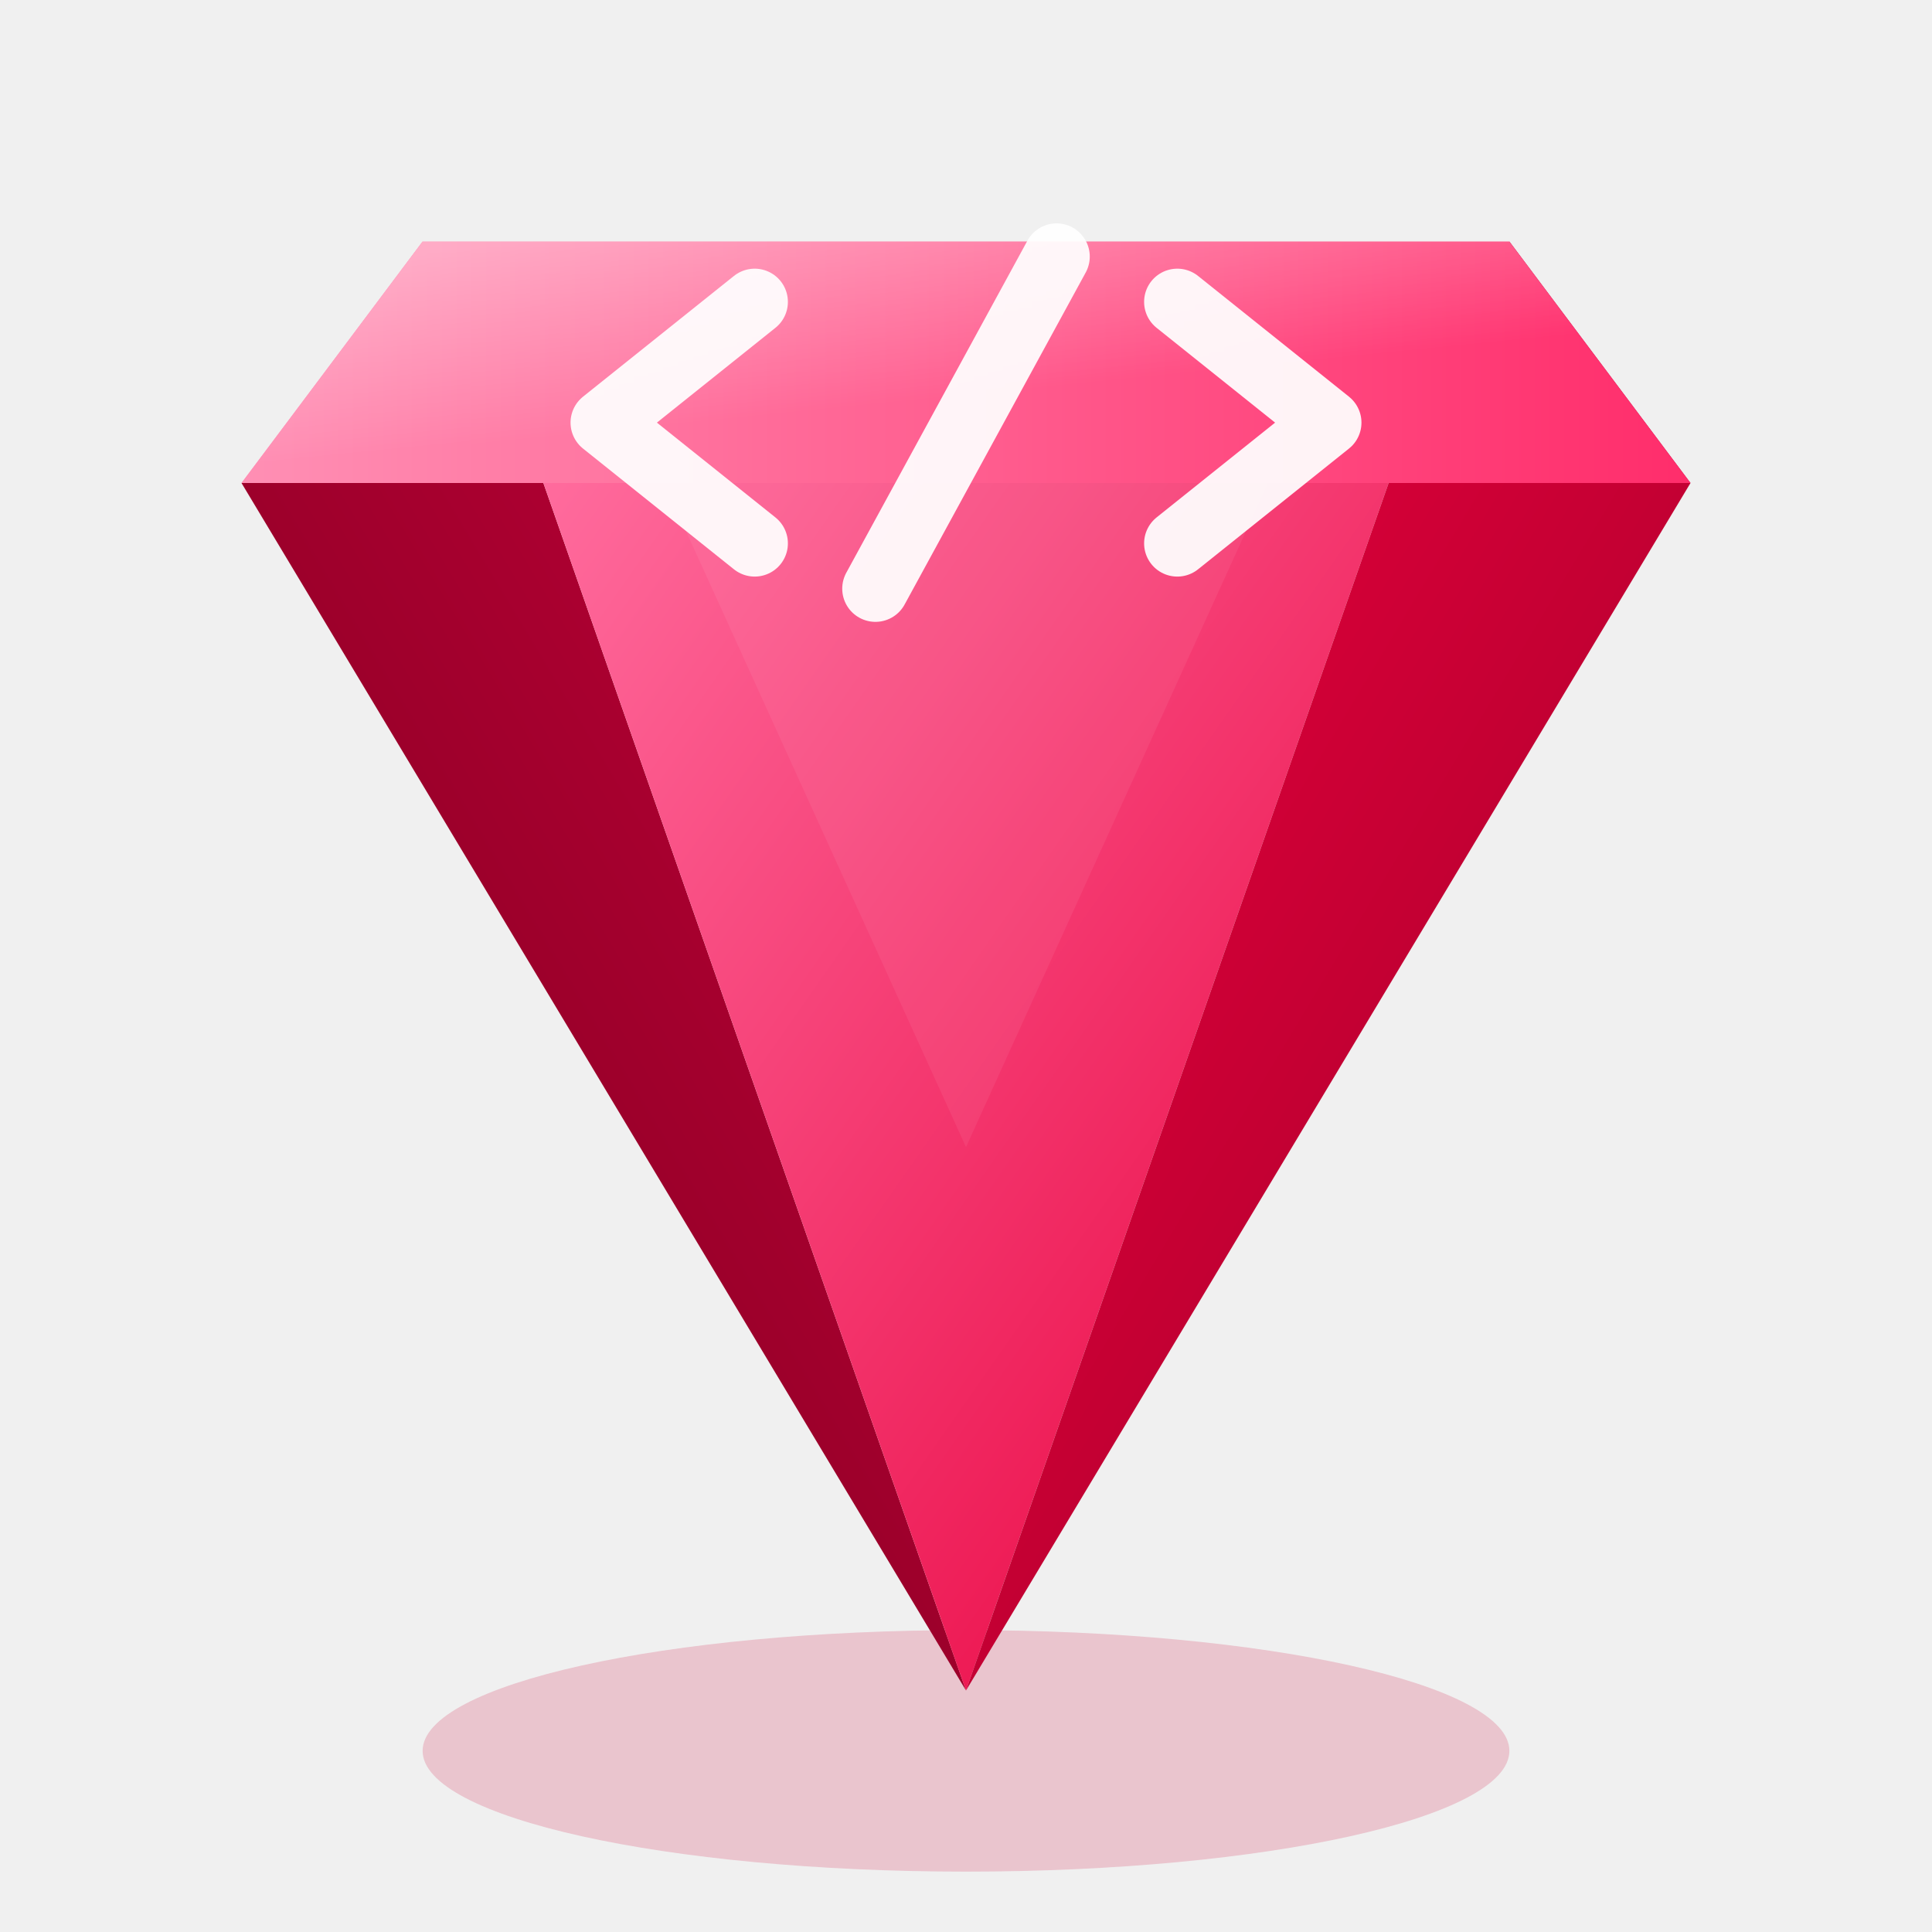
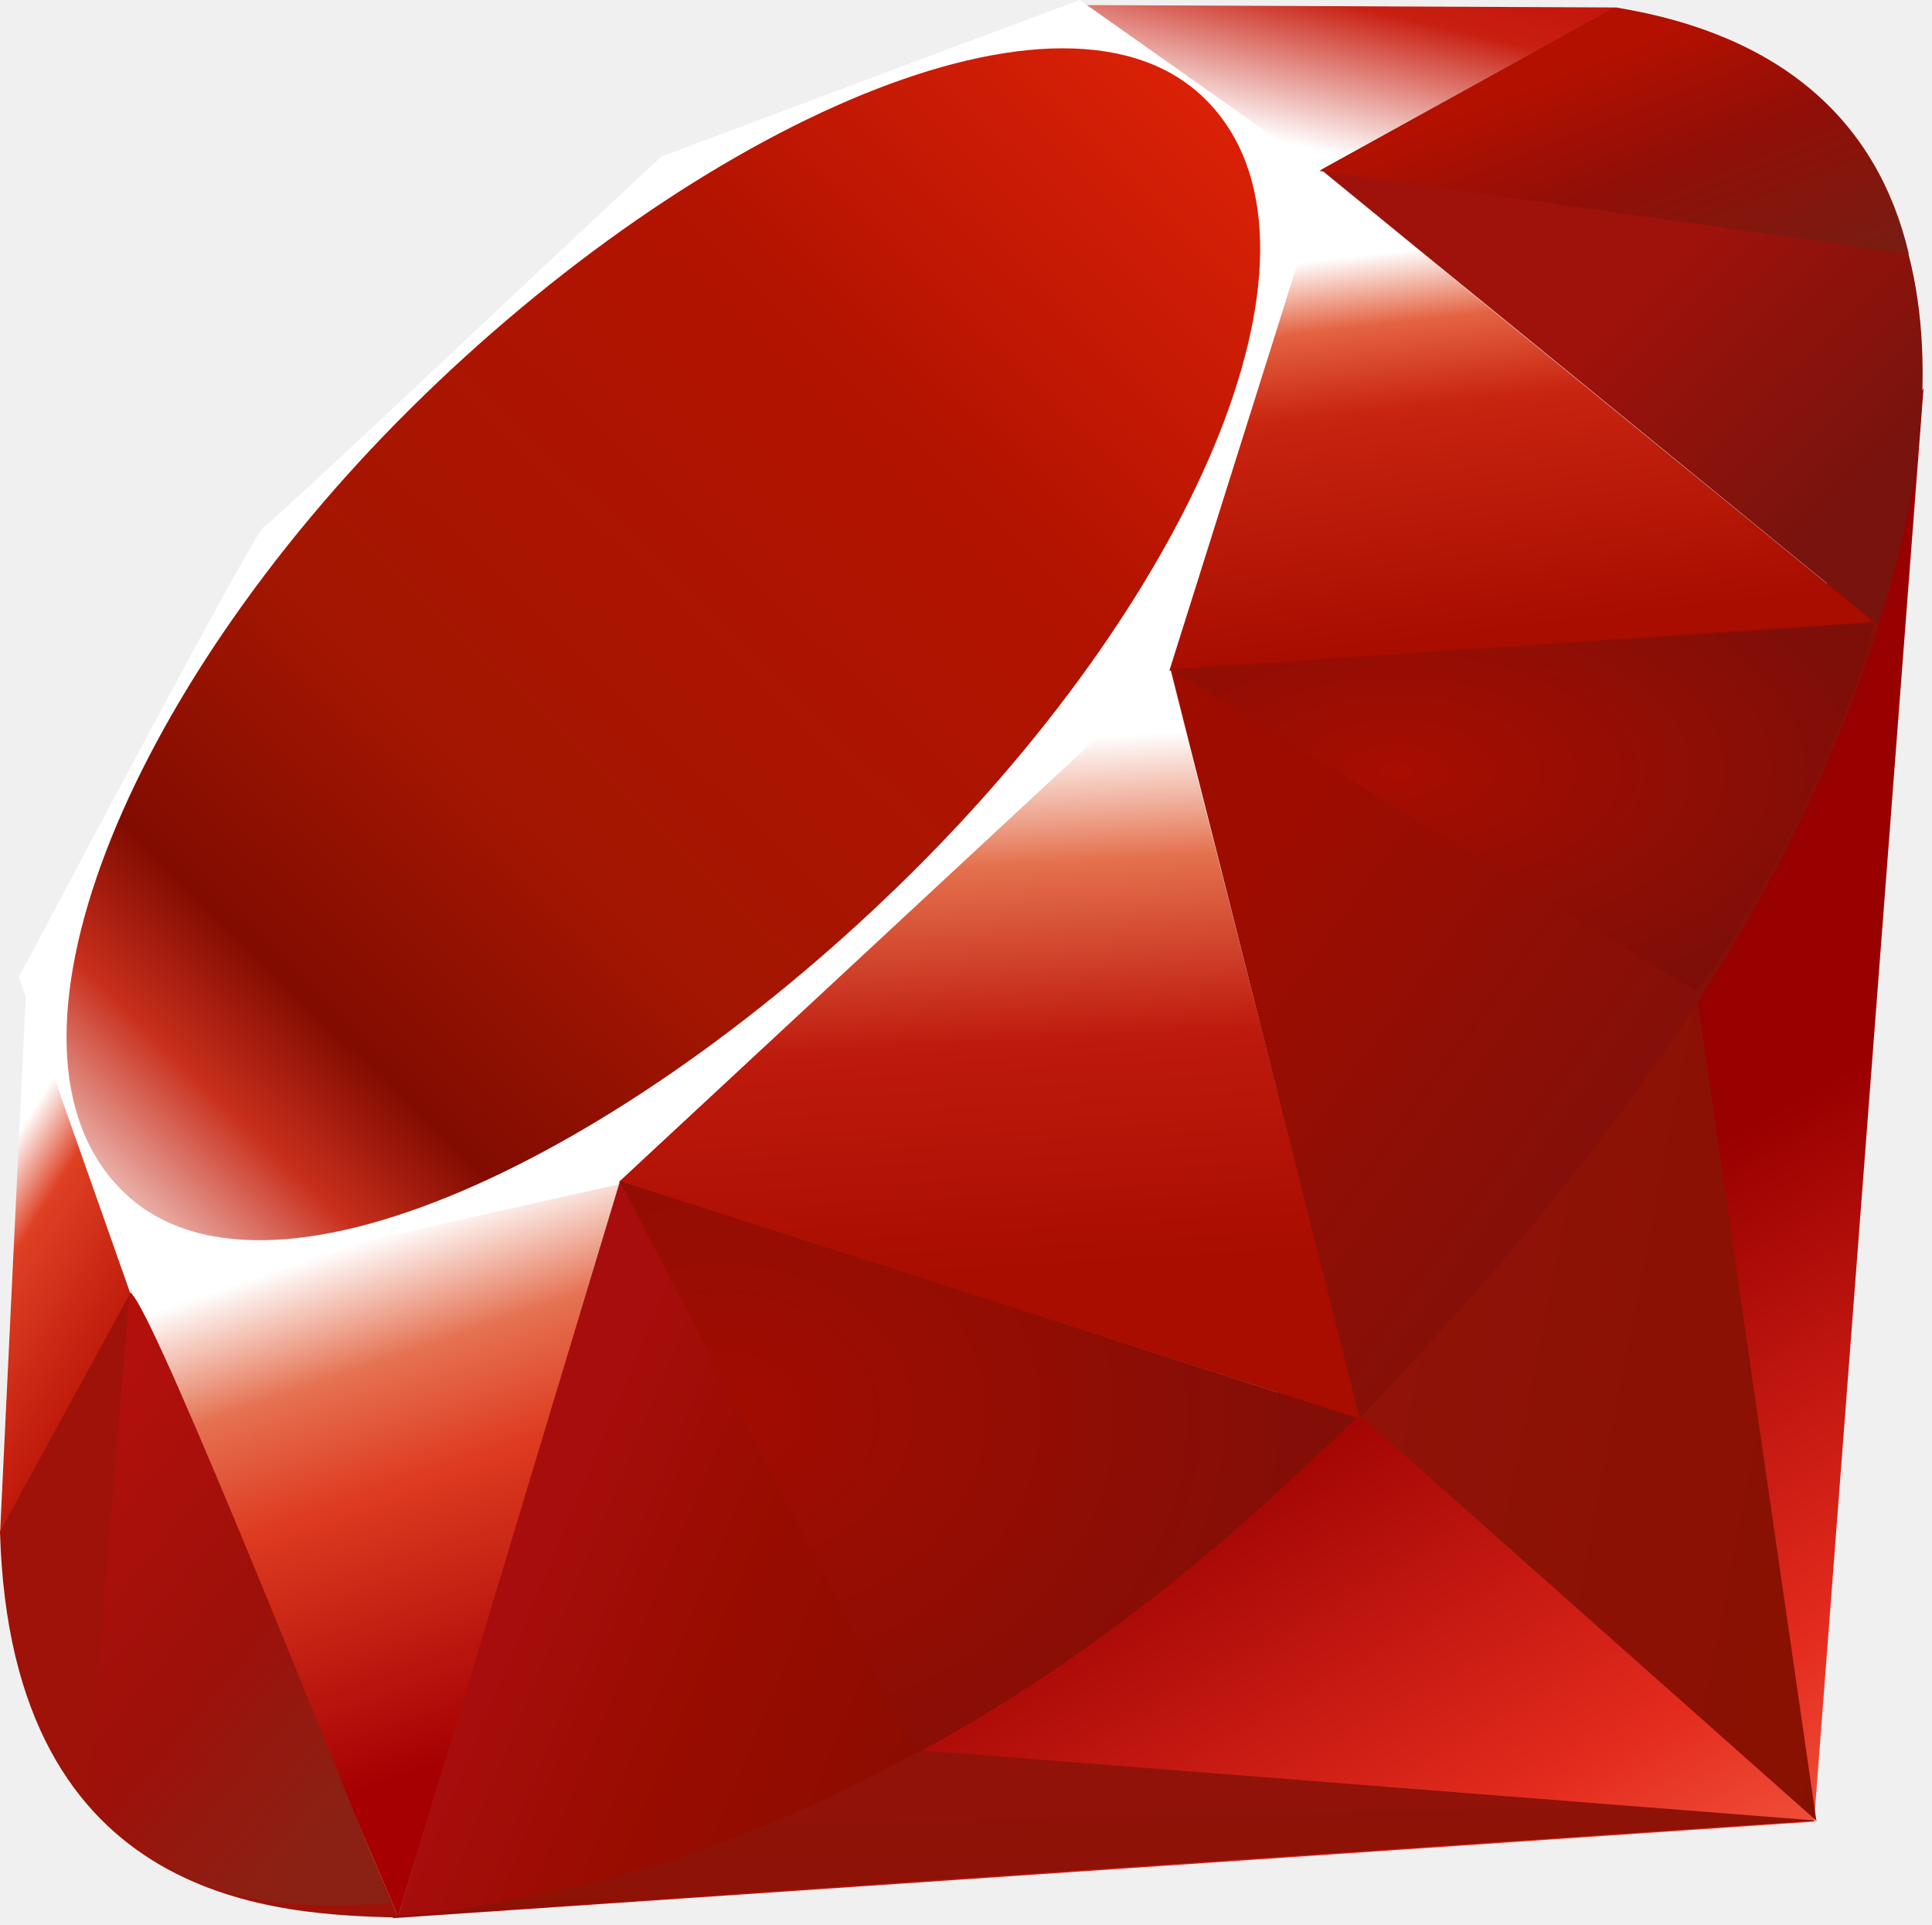
- <svg xmlns="http://www.w3.org/2000/svg" viewBox="0 0 64 64" width="512" height="512">
+ <svg xmlns="http://www.w3.org/2000/svg" width="256px" height="255px" viewBox="0 0 256 255" version="1.1" preserveAspectRatio="xMidYMid">
  <defs>
-     <linearGradient id="g-top" x1="0%" y1="0%" x2="100%" y2="100%">
-       <stop offset="0%" stop-color="#ff6b9d" />
-       <stop offset="100%" stop-color="#e8003d" />
+     <linearGradient x1="84.75%" y1="111.399%" x2="58.254%" y2="64.584%" id="linearGradient-1">
+       <stop stop-color="#FB7655" offset="0%" />
+       <stop stop-color="#FB7655" offset="0%" />
+       <stop stop-color="#E42B1E" offset="41%" />
+       <stop stop-color="#990000" offset="99%" />
+       <stop stop-color="#990000" offset="100%" />
    </linearGradient>
-     <linearGradient id="g-left" x1="100%" y1="0%" x2="0%" y2="100%">
-       <stop offset="0%" stop-color="#c00038" />
-       <stop offset="100%" stop-color="#7a001e" />
+     <linearGradient x1="116.651%" y1="60.89%" x2="1.746%" y2="19.288%" id="linearGradient-2">
+       <stop stop-color="#871101" offset="0%" />
+       <stop stop-color="#871101" offset="0%" />
+       <stop stop-color="#911209" offset="99%" />
+       <stop stop-color="#911209" offset="100%" />
    </linearGradient>
-     <linearGradient id="g-right" x1="0%" y1="0%" x2="100%" y2="100%">
-       <stop offset="0%" stop-color="#e8003d" />
-       <stop offset="100%" stop-color="#9e0028" />
+     <linearGradient x1="75.774%" y1="219.327%" x2="38.978%" y2="7.829%" id="linearGradient-3">
+       <stop stop-color="#871101" offset="0%" />
+       <stop stop-color="#871101" offset="0%" />
+       <stop stop-color="#911209" offset="99%" />
+       <stop stop-color="#911209" offset="100%" />
    </linearGradient>
-     <linearGradient id="g-bevel" x1="0%" y1="0%" x2="100%" y2="0%">
-       <stop offset="0%" stop-color="#ff8fb4" />
-       <stop offset="100%" stop-color="#ff2d6b" />
+     <linearGradient x1="50.012%" y1="7.234%" x2="66.483%" y2="79.135%" id="linearGradient-4">
+       <stop stop-color="#FFFFFF" offset="0%" />
+       <stop stop-color="#FFFFFF" offset="0%" />
+       <stop stop-color="#E57252" offset="23%" />
+       <stop stop-color="#DE3B20" offset="46%" />
+       <stop stop-color="#A60003" offset="99%" />
+       <stop stop-color="#A60003" offset="100%" />
    </linearGradient>
-     <linearGradient id="g-shine" x1="20%" y1="0%" x2="80%" y2="100%">
-       <stop offset="0%" stop-color="#ffffff" stop-opacity="0.5" />
-       <stop offset="60%" stop-color="#ffffff" stop-opacity="0" />
+     <linearGradient x1="46.174%" y1="16.348%" x2="49.932%" y2="83.047%" id="linearGradient-5">
+       <stop stop-color="#FFFFFF" offset="0%" />
+       <stop stop-color="#FFFFFF" offset="0%" />
+       <stop stop-color="#E4714E" offset="23%" />
+       <stop stop-color="#BE1A0D" offset="56%" />
+       <stop stop-color="#A80D00" offset="99%" />
+       <stop stop-color="#A80D00" offset="100%" />
+     </linearGradient>
+     <linearGradient x1="36.965%" y1="15.594%" x2="49.528%" y2="92.478%" id="linearGradient-6">
+       <stop stop-color="#FFFFFF" offset="0%" />
+       <stop stop-color="#FFFFFF" offset="0%" />
+       <stop stop-color="#E46342" offset="18%" />
+       <stop stop-color="#C82410" offset="40%" />
+       <stop stop-color="#A80D00" offset="99%" />
+       <stop stop-color="#A80D00" offset="100%" />
+     </linearGradient>
+     <linearGradient x1="13.609%" y1="58.346%" x2="85.764%" y2="-46.717%" id="linearGradient-7">
+       <stop stop-color="#FFFFFF" offset="0%" />
+       <stop stop-color="#FFFFFF" offset="0%" />
+       <stop stop-color="#C81F11" offset="54%" />
+       <stop stop-color="#BF0905" offset="99%" />
+       <stop stop-color="#BF0905" offset="100%" />
+     </linearGradient>
+     <linearGradient x1="27.624%" y1="21.135%" x2="50.745%" y2="79.056%" id="linearGradient-8">
+       <stop stop-color="#FFFFFF" offset="0%" />
+       <stop stop-color="#FFFFFF" offset="0%" />
+       <stop stop-color="#DE4024" offset="31%" />
+       <stop stop-color="#BF190B" offset="99%" />
+       <stop stop-color="#BF190B" offset="100%" />
+     </linearGradient>
+     <linearGradient x1="-20.667%" y1="122.282%" x2="104.242%" y2="-6.342%" id="linearGradient-9">
+       <stop stop-color="#BD0012" offset="0%" />
+       <stop stop-color="#BD0012" offset="0%" />
+       <stop stop-color="#FFFFFF" offset="7%" />
+       <stop stop-color="#FFFFFF" offset="17%" />
+       <stop stop-color="#C82F1C" offset="27%" />
+       <stop stop-color="#820C01" offset="33%" />
+       <stop stop-color="#A31601" offset="46%" />
+       <stop stop-color="#B31301" offset="72%" />
+       <stop stop-color="#E82609" offset="99%" />
+       <stop stop-color="#E82609" offset="100%" />
+     </linearGradient>
+     <linearGradient x1="58.792%" y1="65.205%" x2="11.964%" y2="50.128%" id="linearGradient-10">
+       <stop stop-color="#8C0C01" offset="0%" />
+       <stop stop-color="#8C0C01" offset="0%" />
+       <stop stop-color="#990C00" offset="54%" />
+       <stop stop-color="#A80D0E" offset="99%" />
+       <stop stop-color="#A80D0E" offset="100%" />
+     </linearGradient>
+     <linearGradient x1="79.319%" y1="62.754%" x2="23.088%" y2="17.888%" id="linearGradient-11">
+       <stop stop-color="#7E110B" offset="0%" />
+       <stop stop-color="#7E110B" offset="0%" />
+       <stop stop-color="#9E0C00" offset="99%" />
+       <stop stop-color="#9E0C00" offset="100%" />
+     </linearGradient>
+     <linearGradient x1="92.88%" y1="74.122%" x2="59.841%" y2="39.704%" id="linearGradient-12">
+       <stop stop-color="#79130D" offset="0%" />
+       <stop stop-color="#79130D" offset="0%" />
+       <stop stop-color="#9E120B" offset="99%" />
+       <stop stop-color="#9E120B" offset="100%" />
+     </linearGradient>
+     <radialGradient cx="32.001%" cy="40.21%" fx="32.001%" fy="40.21%" r="69.573%" id="radialGradient-13">
+       <stop stop-color="#A80D00" offset="0%" />
+       <stop stop-color="#A80D00" offset="0%" />
+       <stop stop-color="#7E0E08" offset="99%" />
+       <stop stop-color="#7E0E08" offset="100%" />
+     </radialGradient>
+     <radialGradient cx="13.549%" cy="40.86%" fx="13.549%" fy="40.86%" r="88.386%" id="radialGradient-14">
+       <stop stop-color="#A30C00" offset="0%" />
+       <stop stop-color="#A30C00" offset="0%" />
+       <stop stop-color="#800E08" offset="99%" />
+       <stop stop-color="#800E08" offset="100%" />
+     </radialGradient>
+     <linearGradient x1="56.57%" y1="101.717%" x2="3.105%" y2="11.993%" id="linearGradient-15">
+       <stop stop-color="#8B2114" offset="0%" />
+       <stop stop-color="#8B2114" offset="0%" />
+       <stop stop-color="#9E100A" offset="43%" />
+       <stop stop-color="#B3100C" offset="99%" />
+       <stop stop-color="#B3100C" offset="100%" />
+     </linearGradient>
+     <linearGradient x1="30.87%" y1="35.599%" x2="92.471%" y2="100.694%" id="linearGradient-16">
+       <stop stop-color="#B31000" offset="0%" />
+       <stop stop-color="#B31000" offset="0%" />
+       <stop stop-color="#910F08" offset="44%" />
+       <stop stop-color="#791C12" offset="99%" />
+       <stop stop-color="#791C12" offset="100%" />
    </linearGradient>
  </defs>
-   <ellipse cx="32" cy="58" rx="18" ry="4" fill="#cc0033" opacity="0.18" />
-   <polygon points="8,16 14,8 14,16" fill="#ff9bbf" />
-   <polygon points="50,8 56,16 50,16" fill="#b50030" />
-   <polygon points="14,8 50,8 56,16 8,16" fill="url(#g-bevel)" />
-   <polygon points="8,16 32,56 18,16" fill="url(#g-left)" />
-   <polygon points="18,16 32,56 46,16" fill="url(#g-top)" />
-   <polygon points="46,16 32,56 56,16" fill="url(#g-right)" />
-   <polygon points="14,8 50,8 56,16 8,16" fill="url(#g-shine)" opacity="0.65" />
-   <polygon points="22,16 32,38 42,16" fill="#ffffff" opacity="0.06" />
-   <g stroke="#ffffff" stroke-width="2.2" stroke-linecap="round" stroke-linejoin="round" fill="none" opacity="0.93">
-     <polyline points="25,10 20,14 25,18" />
-     <polyline points="39,10 44,14 39,18" />
-     <line x1="35" y1="8.5" x2="29" y2="19.5" />
+   <g>
+     <path d="M197.467,167.764 L51.946,254.173 L240.369,241.387 L254.881,51.393 L197.467,167.764 Z" fill="url(#linearGradient-1)" />
+     <path d="M240.677,241.257 L224.482,129.479 L180.369,187.729 L240.677,241.257 Z" fill="url(#linearGradient-2)" />
+     <path d="M240.896,241.257 L122.25,231.944 L52.576,253.93 L240.896,241.257 Z" fill="url(#linearGradient-3)" />
+     <path d="M52.744,253.955 L82.383,156.855 L17.161,170.801 L52.744,253.955 Z" fill="url(#linearGradient-4)" />
+     <path d="M180.358,188.051 L153.085,81.225 L75.038,154.385 L180.358,188.051 Z" fill="url(#linearGradient-5)" />
+     <path d="M248.693,82.73 L174.916,22.474 L154.372,88.892 L248.693,82.73 Z" fill="url(#linearGradient-6)" />
+     <path d="M214.191,0.991 L170.8,24.97 L143.424,0.669 L214.191,0.991 Z" fill="url(#linearGradient-7)" />
+     <path d="M0,203.372 L18.177,170.221 L3.473,130.727 L0,203.372 Z" fill="url(#linearGradient-8)" />
+     <path d="M2.496,129.479 L17.29,171.443 L81.573,157.021 L154.964,88.814 L175.675,23.027 L143.063,0 L87.618,20.75 C70.149,36.998 36.252,69.146 35.03,69.75 C33.82,70.368 12.646,110.389 2.496,129.479 L2.496,129.479 Z" fill="#FFFFFF" />
+     <path d="M54.442,54.094 C92.302,16.556 141.109,-5.622 159.839,13.276 C178.558,32.174 158.707,78.099 120.847,115.625 C82.988,153.15 34.785,176.55 16.068,157.652 C-2.663,138.767 16.582,91.62 54.442,54.094 L54.442,54.094 Z" fill="url(#linearGradient-9)" />
+     <path d="M52.744,253.916 L82.152,156.507 L179.817,187.883 C144.505,220.996 105.23,248.989 52.744,253.916 L52.744,253.916 Z" fill="url(#linearGradient-10)" />
+     <path d="M155.092,88.622 L180.165,187.935 C209.663,156.919 236.137,123.575 249.103,82.332 L155.092,88.622 L155.092,88.622 Z" fill="url(#linearGradient-11)" />
+     <path d="M248.847,82.833 C258.882,52.551 261.197,9.108 213.881,1.042 L175.056,22.487 L248.847,82.833 L248.847,82.833 Z" fill="url(#linearGradient-12)" />
+     <path d="M0,202.935 C1.389,252.914 37.448,253.659 52.808,254.097 L17.328,171.237 L0,202.935 L0,202.935 Z" fill="#9E1209" />
+     <path d="M155.232,88.777 C177.899,102.709 223.582,130.689 224.508,131.203 C225.948,132.014 244.203,100.419 248.346,82.563 L155.232,88.777 L155.232,88.777 Z" fill="url(#radialGradient-13)" />
+     <path d="M82.113,156.507 L121.426,232.355 C144.672,219.748 162.875,204.388 179.547,187.935 L82.113,156.507 L82.113,156.507 Z" fill="url(#radialGradient-14)" />
+     <path d="M17.174,171.34 L11.604,237.668 C22.114,252.025 36.573,253.273 51.74,252.154 C40.767,224.843 18.846,170.234 17.174,171.34 L17.174,171.34 Z" fill="url(#linearGradient-15)" />
+     <path d="M174.826,22.654 L252.925,33.614 C248.757,15.952 235.957,4.554 214.139,0.991 L174.826,22.654 L174.826,22.654 Z" fill="url(#linearGradient-16)" />
  </g>
</svg>
